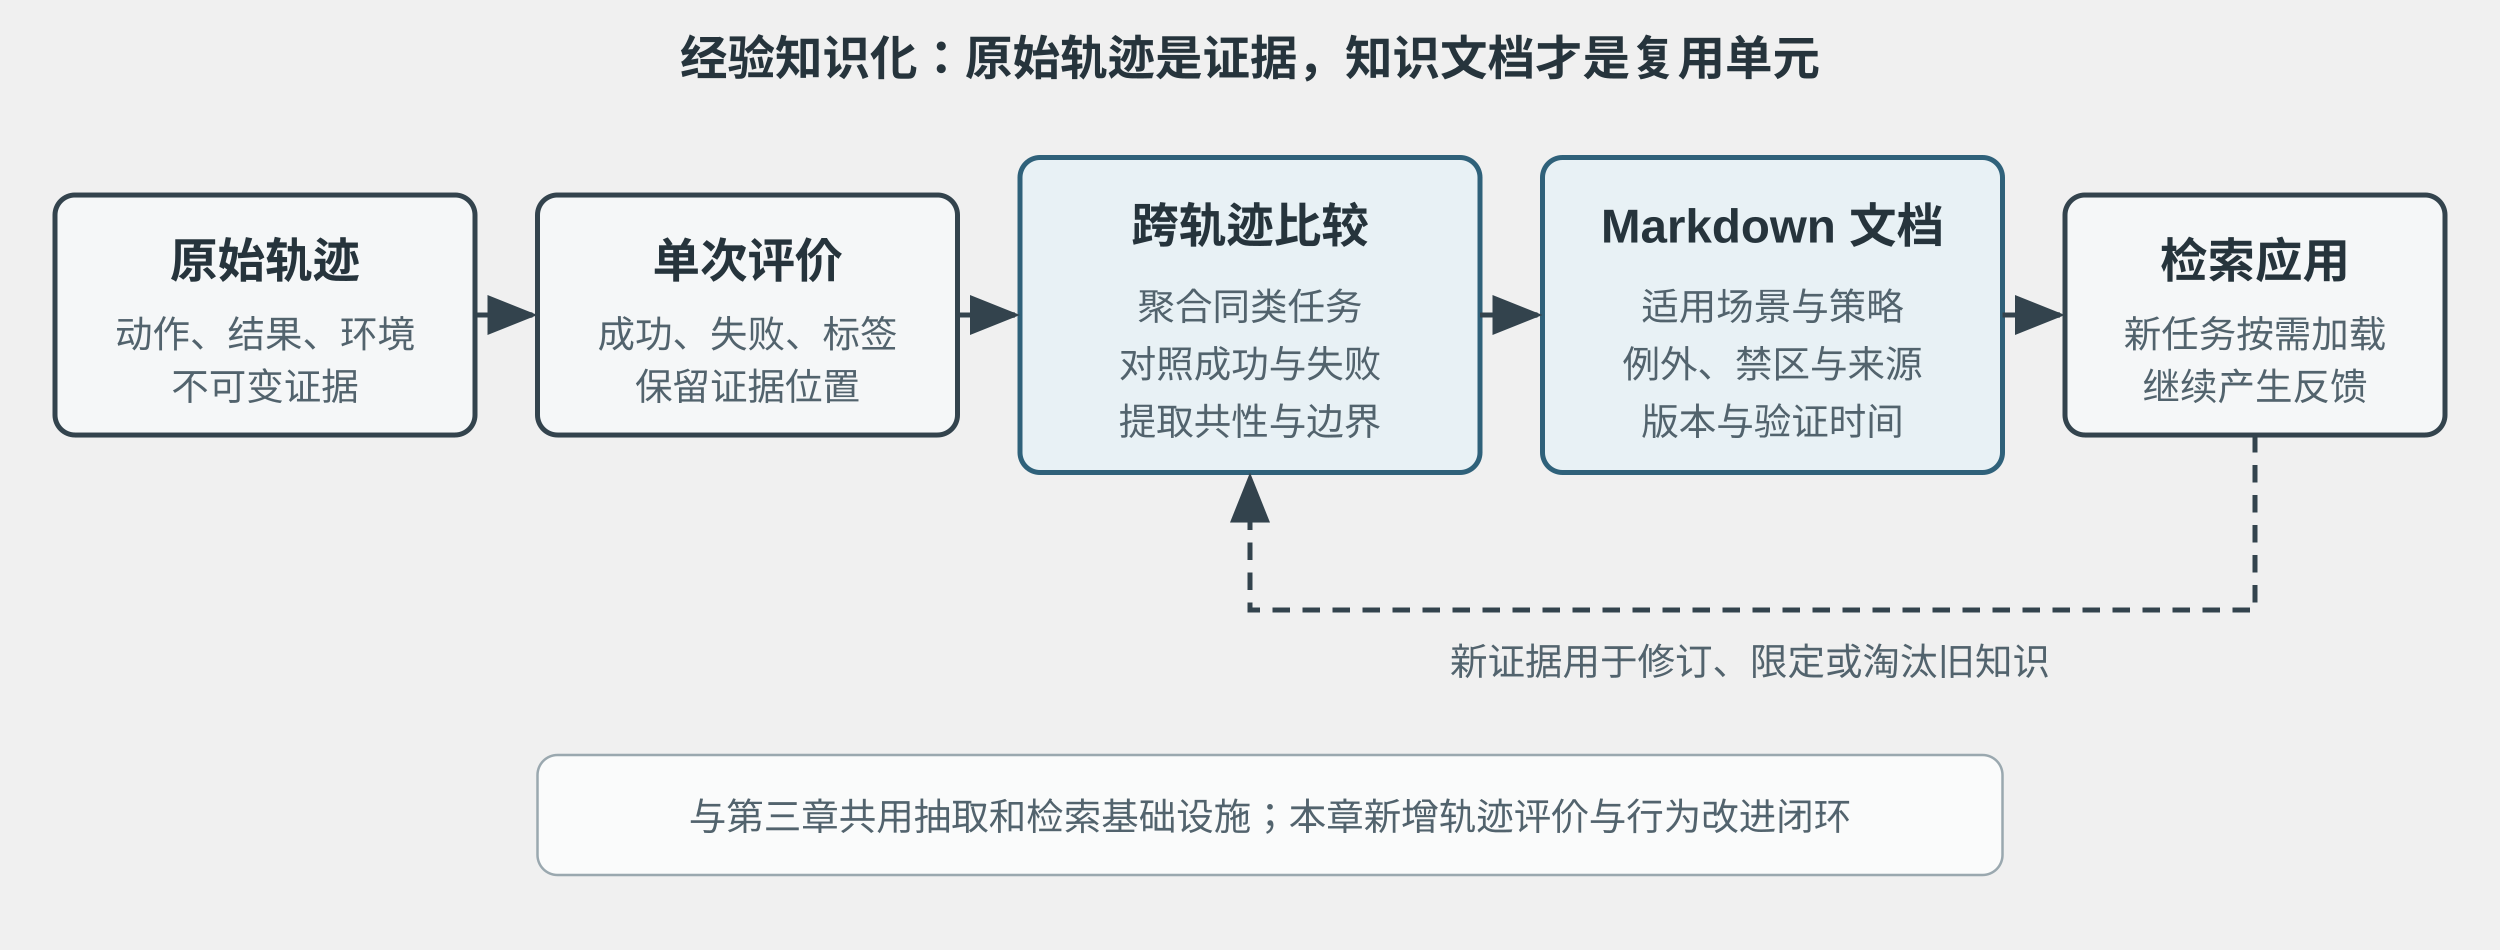
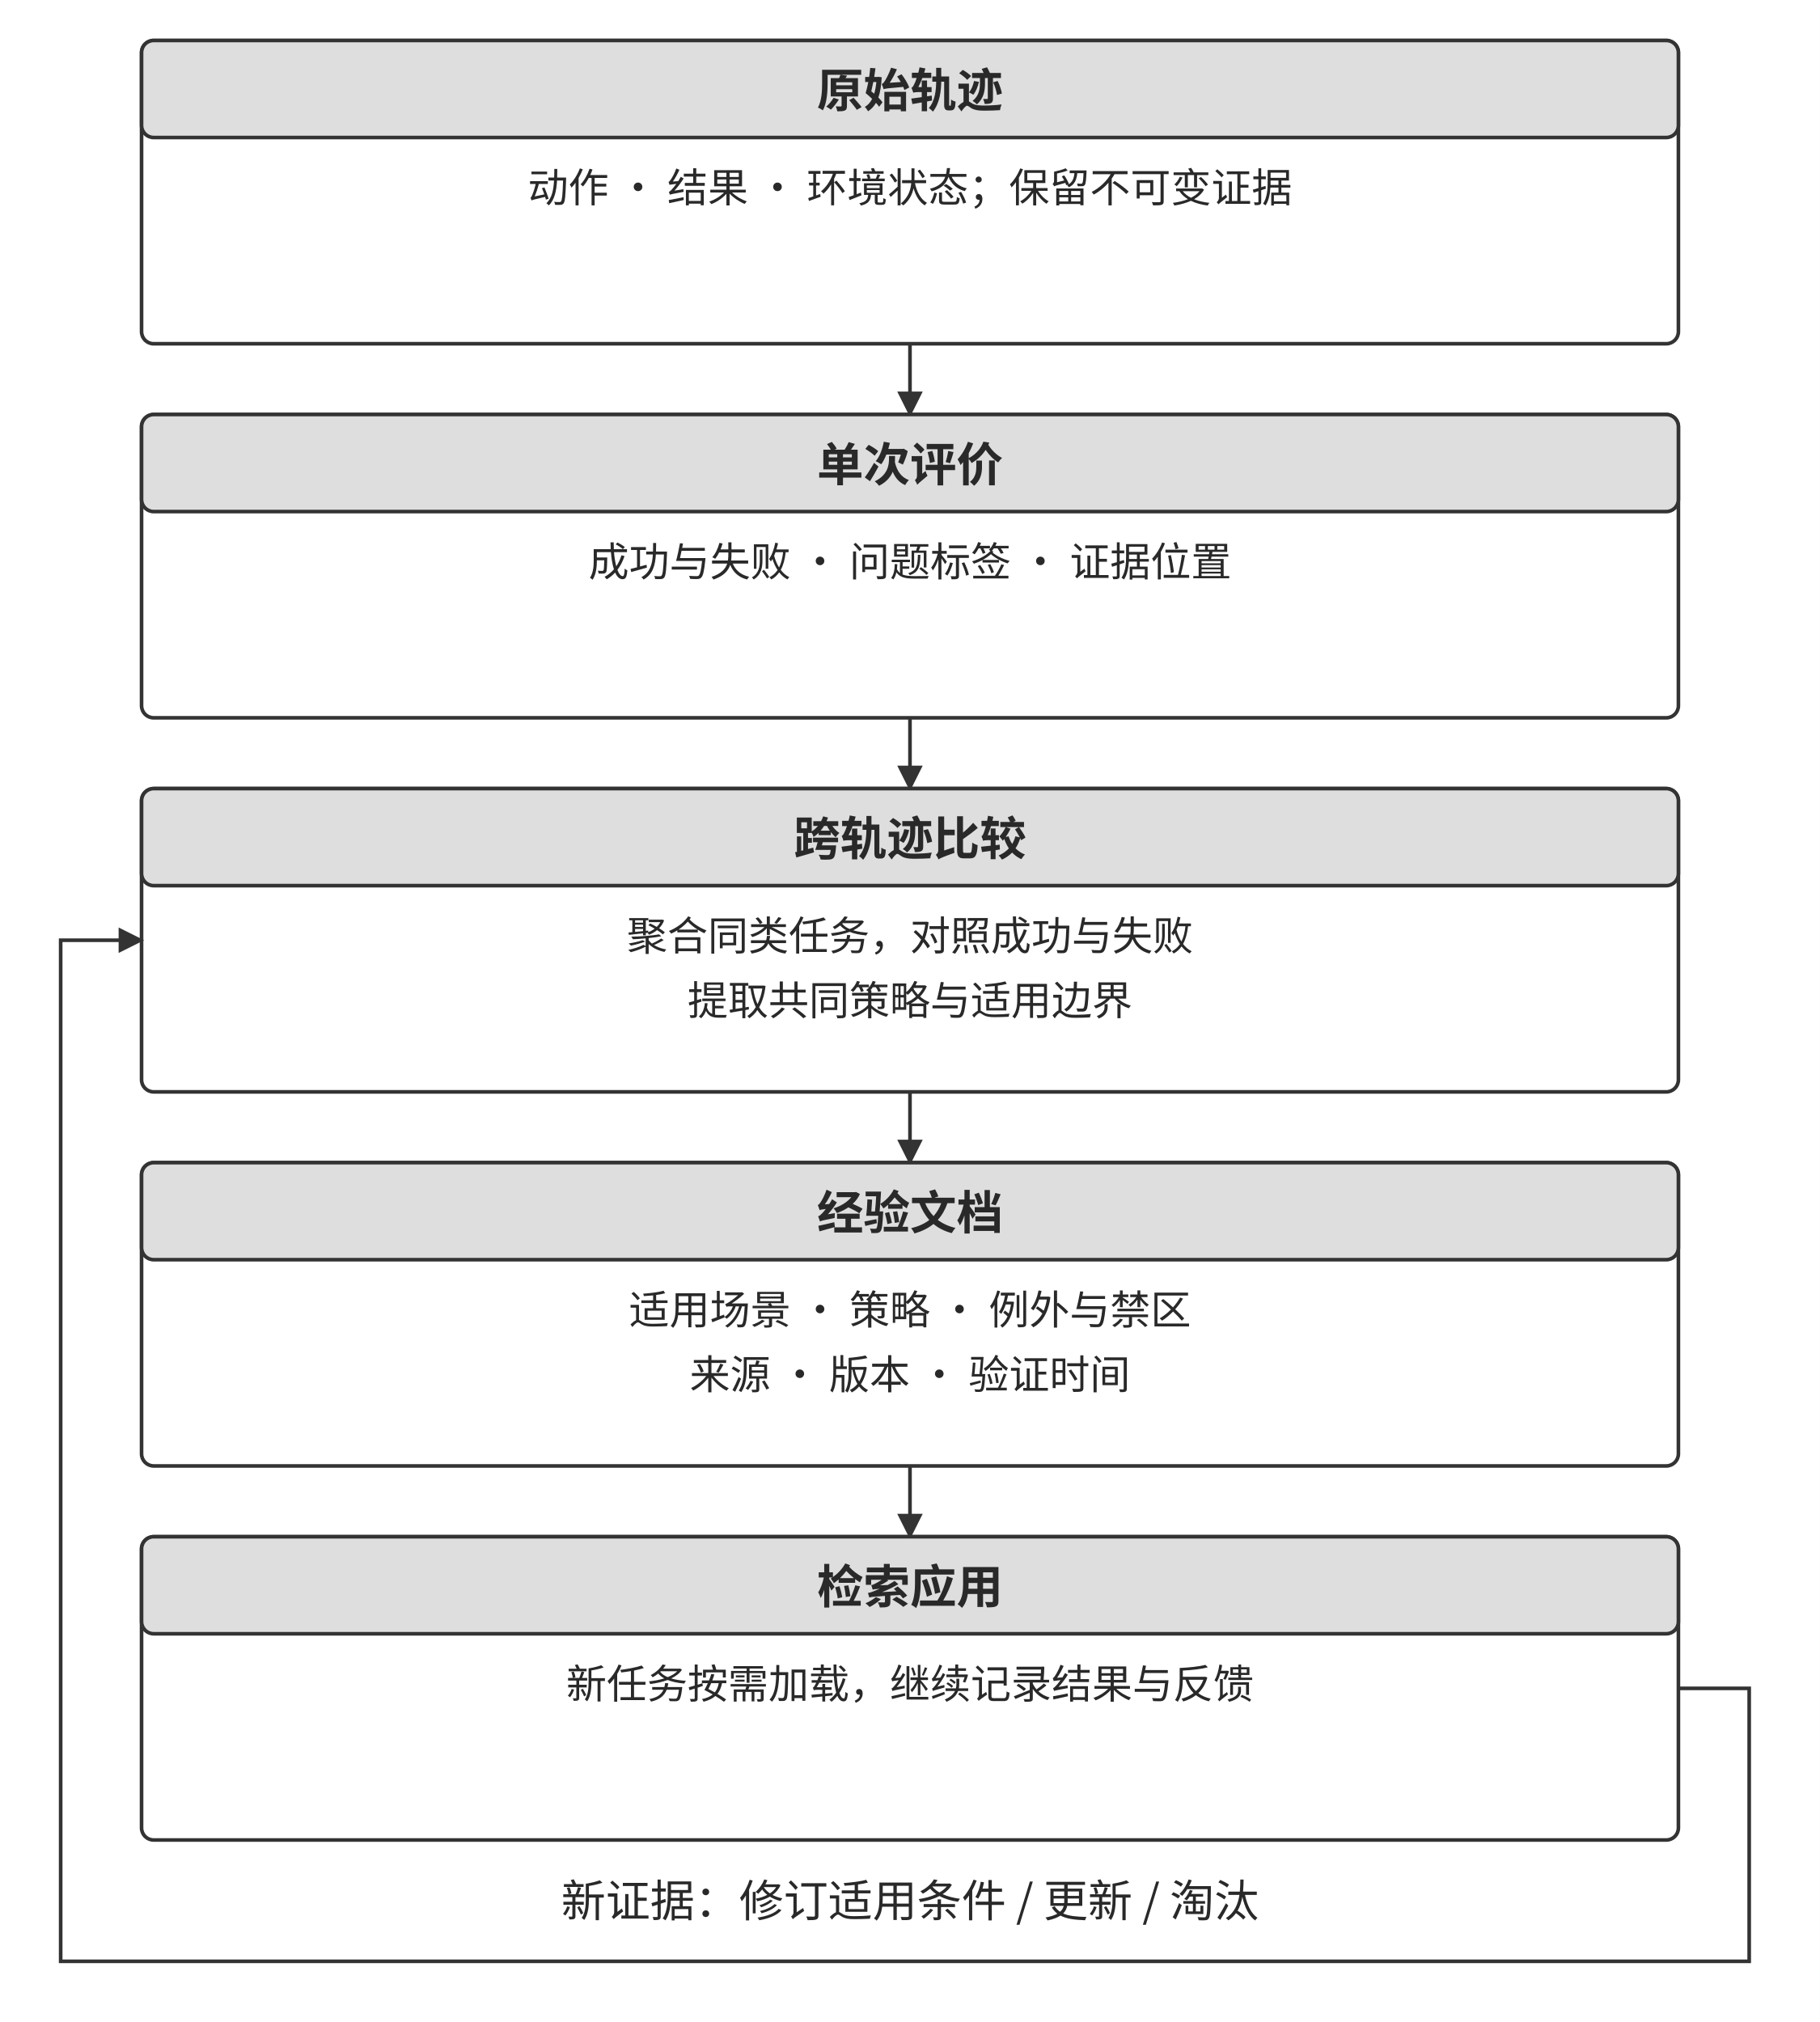
- <svg xmlns="http://www.w3.org/2000/svg" viewBox="0 0 1000 380" width="1000" height="380" style="background:#ffffff">
+ <svg xmlns="http://www.w3.org/2000/svg" width="150mm" height="166.67mm" viewBox="0 0 900 1000" role="img" aria-labelledby="title desc">
  <defs>
-     <marker id="arrow" markerWidth="10" markerHeight="8" refX="9" refY="4" orient="auto">
-       <path d="M0,0 L10,4 L0,8 Z" fill="#33434d" />
+     <marker id="arrow" viewBox="0 0 10 10" refX="9" refY="5" markerWidth="7" markerHeight="7" orient="auto-start-reverse">
+       <path d="M0 0 L10 5 L0 10 Z" fill="#333333" />
    </marker>
-     <style>
-       .t{font-family:Arial,'PingFang SC','Microsoft YaHei',sans-serif;fill:#26343c}
-       .h{font-size:19px;font-weight:700}
-       .s{font-size:15px;fill:#52636d}
-       .box{fill:#f5f7f8;stroke:#33434d;stroke-width:2}
-       .accent{fill:#e8f1f5;stroke:#2f617a;stroke-width:2}
-       .line{fill:none;stroke:#33434d;stroke-width:2;marker-end:url(#arrow)}
-     </style>
  </defs>
-   <text x="500" y="30" text-anchor="middle" class="t h">经验知识化：原始轨迹是证据，知识文档才是复用单元</text>
-   <rect x="22" y="78" width="168" height="96" rx="8" class="box" />
-   <text x="106" y="111" text-anchor="middle" class="t h">原始轨迹</text>
-   <text x="106" y="139" text-anchor="middle" class="t s">动作、结果、环境</text>
-   <text x="106" y="160" text-anchor="middle" class="t s">不可变证据</text>
-   <rect x="215" y="78" width="168" height="96" rx="8" class="box" />
-   <text x="299" y="111" text-anchor="middle" class="t h">单次评价</text>
-   <text x="299" y="139" text-anchor="middle" class="t s">成功、失败、标签</text>
-   <text x="299" y="160" text-anchor="middle" class="t s">保留证据位置</text>
-   <rect x="408" y="63" width="184" height="126" rx="8" class="accent" />
-   <text x="500" y="97" text-anchor="middle" class="t h">跨轨迹比较</text>
-   <text x="500" y="128" text-anchor="middle" class="t s">聚合同类任务</text>
-   <text x="500" y="151" text-anchor="middle" class="t s">对照成功与失败</text>
-   <text x="500" y="174" text-anchor="middle" class="t s">提取共性与边界</text>
-   <rect x="617" y="63" width="184" height="126" rx="8" class="accent" />
-   <text x="709" y="97" text-anchor="middle" class="t h">Markdown 文档</text>
-   <text x="709" y="128" text-anchor="middle" class="t s">适用场景与策略</text>
-   <text x="709" y="151" text-anchor="middle" class="t s">例外、禁区与来源</text>
-   <text x="709" y="174" text-anchor="middle" class="t s">版本与验证时间</text>
-   <rect x="826" y="78" width="152" height="96" rx="8" class="box" />
-   <text x="902" y="111" text-anchor="middle" class="t h">检索应用</text>
-   <text x="902" y="139" text-anchor="middle" class="t s">新任务按需加载</text>
-   <text x="902" y="160" text-anchor="middle" class="t s">继续产生反馈</text>
-   <path d="M190 126 H213" class="line" />
-   <path d="M383 126 H406" class="line" />
-   <path d="M592 126 H615" class="line" />
-   <path d="M801 126 H824" class="line" />
-   <path d="M902 174 V244 H500 V191" class="line" stroke-dasharray="7 5" />
-   <text x="700" y="270" text-anchor="middle" class="t s">新证据用于修订、限定或淘汰旧知识</text>
-   <rect x="215" y="302" width="586" height="48" rx="8" fill="#fafbfb" stroke="#9aa8af" />
-   <text x="508" y="332" text-anchor="middle" class="t s">与第三章共用抽取和检索基础设施；本章新增轨迹评价与行为改进闭环</text>
+   <rect width="900" height="1000" fill="#ffffff" />
+   <rect x="70" y="20" width="760" height="150" rx="6" fill="#ffffff" stroke="#333333" stroke-width="1.8" />
+   <rect x="70" y="20" width="760" height="48" rx="6" fill="#dedede" stroke="#333333" stroke-width="1.8" />
+   <text x="450.0" y="53" text-anchor="middle" font-family="Noto Sans CJK SC,Source Han Sans CN,Microsoft YaHei,sans-serif" font-size="23" font-weight="700" fill="#292929">原始轨迹</text>
+   <text x="450.0" y="100" text-anchor="middle" font-family="Noto Sans CJK SC,Source Han Sans CN,Microsoft YaHei,sans-serif" font-size="20" font-weight="400" fill="#292929">动作 · 结果 · 环境状态；保留不可变证据</text>
+   <path d="M 450 170 L 450 205" fill="none" stroke="#333333" stroke-width="1.8" marker-end="url(#arrow)" />
+   <rect x="70" y="205" width="760" height="150" rx="6" fill="#ffffff" stroke="#333333" stroke-width="1.8" />
+   <rect x="70" y="205" width="760" height="48" rx="6" fill="#dedede" stroke="#333333" stroke-width="1.8" />
+   <text x="450.0" y="238" text-anchor="middle" font-family="Noto Sans CJK SC,Source Han Sans CN,Microsoft YaHei,sans-serif" font-size="23" font-weight="700" fill="#292929">单次评价</text>
+   <text x="450.0" y="285" text-anchor="middle" font-family="Noto Sans CJK SC,Source Han Sans CN,Microsoft YaHei,sans-serif" font-size="20" font-weight="400" fill="#292929">成功与失败 · 问题标签 · 证据位置</text>
+   <path d="M 450 355 L 450 390" fill="none" stroke="#333333" stroke-width="1.8" marker-end="url(#arrow)" />
+   <rect x="70" y="390" width="760" height="150" rx="6" fill="#ffffff" stroke="#333333" stroke-width="1.8" />
+   <rect x="70" y="390" width="760" height="48" rx="6" fill="#dedede" stroke="#333333" stroke-width="1.8" />
+   <text x="450.0" y="423" text-anchor="middle" font-family="Noto Sans CJK SC,Source Han Sans CN,Microsoft YaHei,sans-serif" font-size="23" font-weight="700" fill="#292929">跨轨迹比较</text>
+   <text x="450.0" y="470" text-anchor="middle" font-family="Noto Sans CJK SC,Source Han Sans CN,Microsoft YaHei,sans-serif" font-size="20" font-weight="400" fill="#292929">聚合同类任务，对照成功与失败</text>
+   <text x="450.0" y="502" text-anchor="middle" font-family="Noto Sans CJK SC,Source Han Sans CN,Microsoft YaHei,sans-serif" font-size="20" font-weight="400" fill="#292929">提取共同策略与适用边界</text>
+   <path d="M 450 540 L 450 575" fill="none" stroke="#333333" stroke-width="1.8" marker-end="url(#arrow)" />
+   <rect x="70" y="575" width="760" height="150" rx="6" fill="#ffffff" stroke="#333333" stroke-width="1.8" />
+   <rect x="70" y="575" width="760" height="48" rx="6" fill="#dedede" stroke="#333333" stroke-width="1.8" />
+   <text x="450.0" y="608" text-anchor="middle" font-family="Noto Sans CJK SC,Source Han Sans CN,Microsoft YaHei,sans-serif" font-size="23" font-weight="700" fill="#292929">经验文档</text>
+   <text x="450.0" y="655" text-anchor="middle" font-family="Noto Sans CJK SC,Source Han Sans CN,Microsoft YaHei,sans-serif" font-size="20" font-weight="400" fill="#292929">适用场景 · 策略 · 例外与禁区</text>
+   <text x="450.0" y="687" text-anchor="middle" font-family="Noto Sans CJK SC,Source Han Sans CN,Microsoft YaHei,sans-serif" font-size="20" font-weight="400" fill="#292929">来源 · 版本 · 验证时间</text>
+   <path d="M 450 725 L 450 760" fill="none" stroke="#333333" stroke-width="1.8" marker-end="url(#arrow)" />
+   <rect x="70" y="760" width="760" height="150" rx="6" fill="#ffffff" stroke="#333333" stroke-width="1.8" />
+   <rect x="70" y="760" width="760" height="48" rx="6" fill="#dedede" stroke="#333333" stroke-width="1.8" />
+   <text x="450.0" y="793" text-anchor="middle" font-family="Noto Sans CJK SC,Source Han Sans CN,Microsoft YaHei,sans-serif" font-size="23" font-weight="700" fill="#292929">检索应用</text>
+   <text x="450.0" y="840" text-anchor="middle" font-family="Noto Sans CJK SC,Source Han Sans CN,Microsoft YaHei,sans-serif" font-size="20" font-weight="400" fill="#292929">新任务按需加载，继续记录结果与反馈</text>
+   <path d="M 830 835 L 865 835 L 865 970 L 30 970 L 30 465 L 70 465" fill="none" stroke="#333333" stroke-width="1.8" marker-end="url(#arrow)" />
+   <text x="450" y="948" text-anchor="middle" font-family="Noto Sans CJK SC,Source Han Sans CN,Microsoft YaHei,sans-serif" font-size="22" font-weight="400" fill="#292929">新证据：修订适用条件 / 更新 / 淘汰</text>
</svg>
